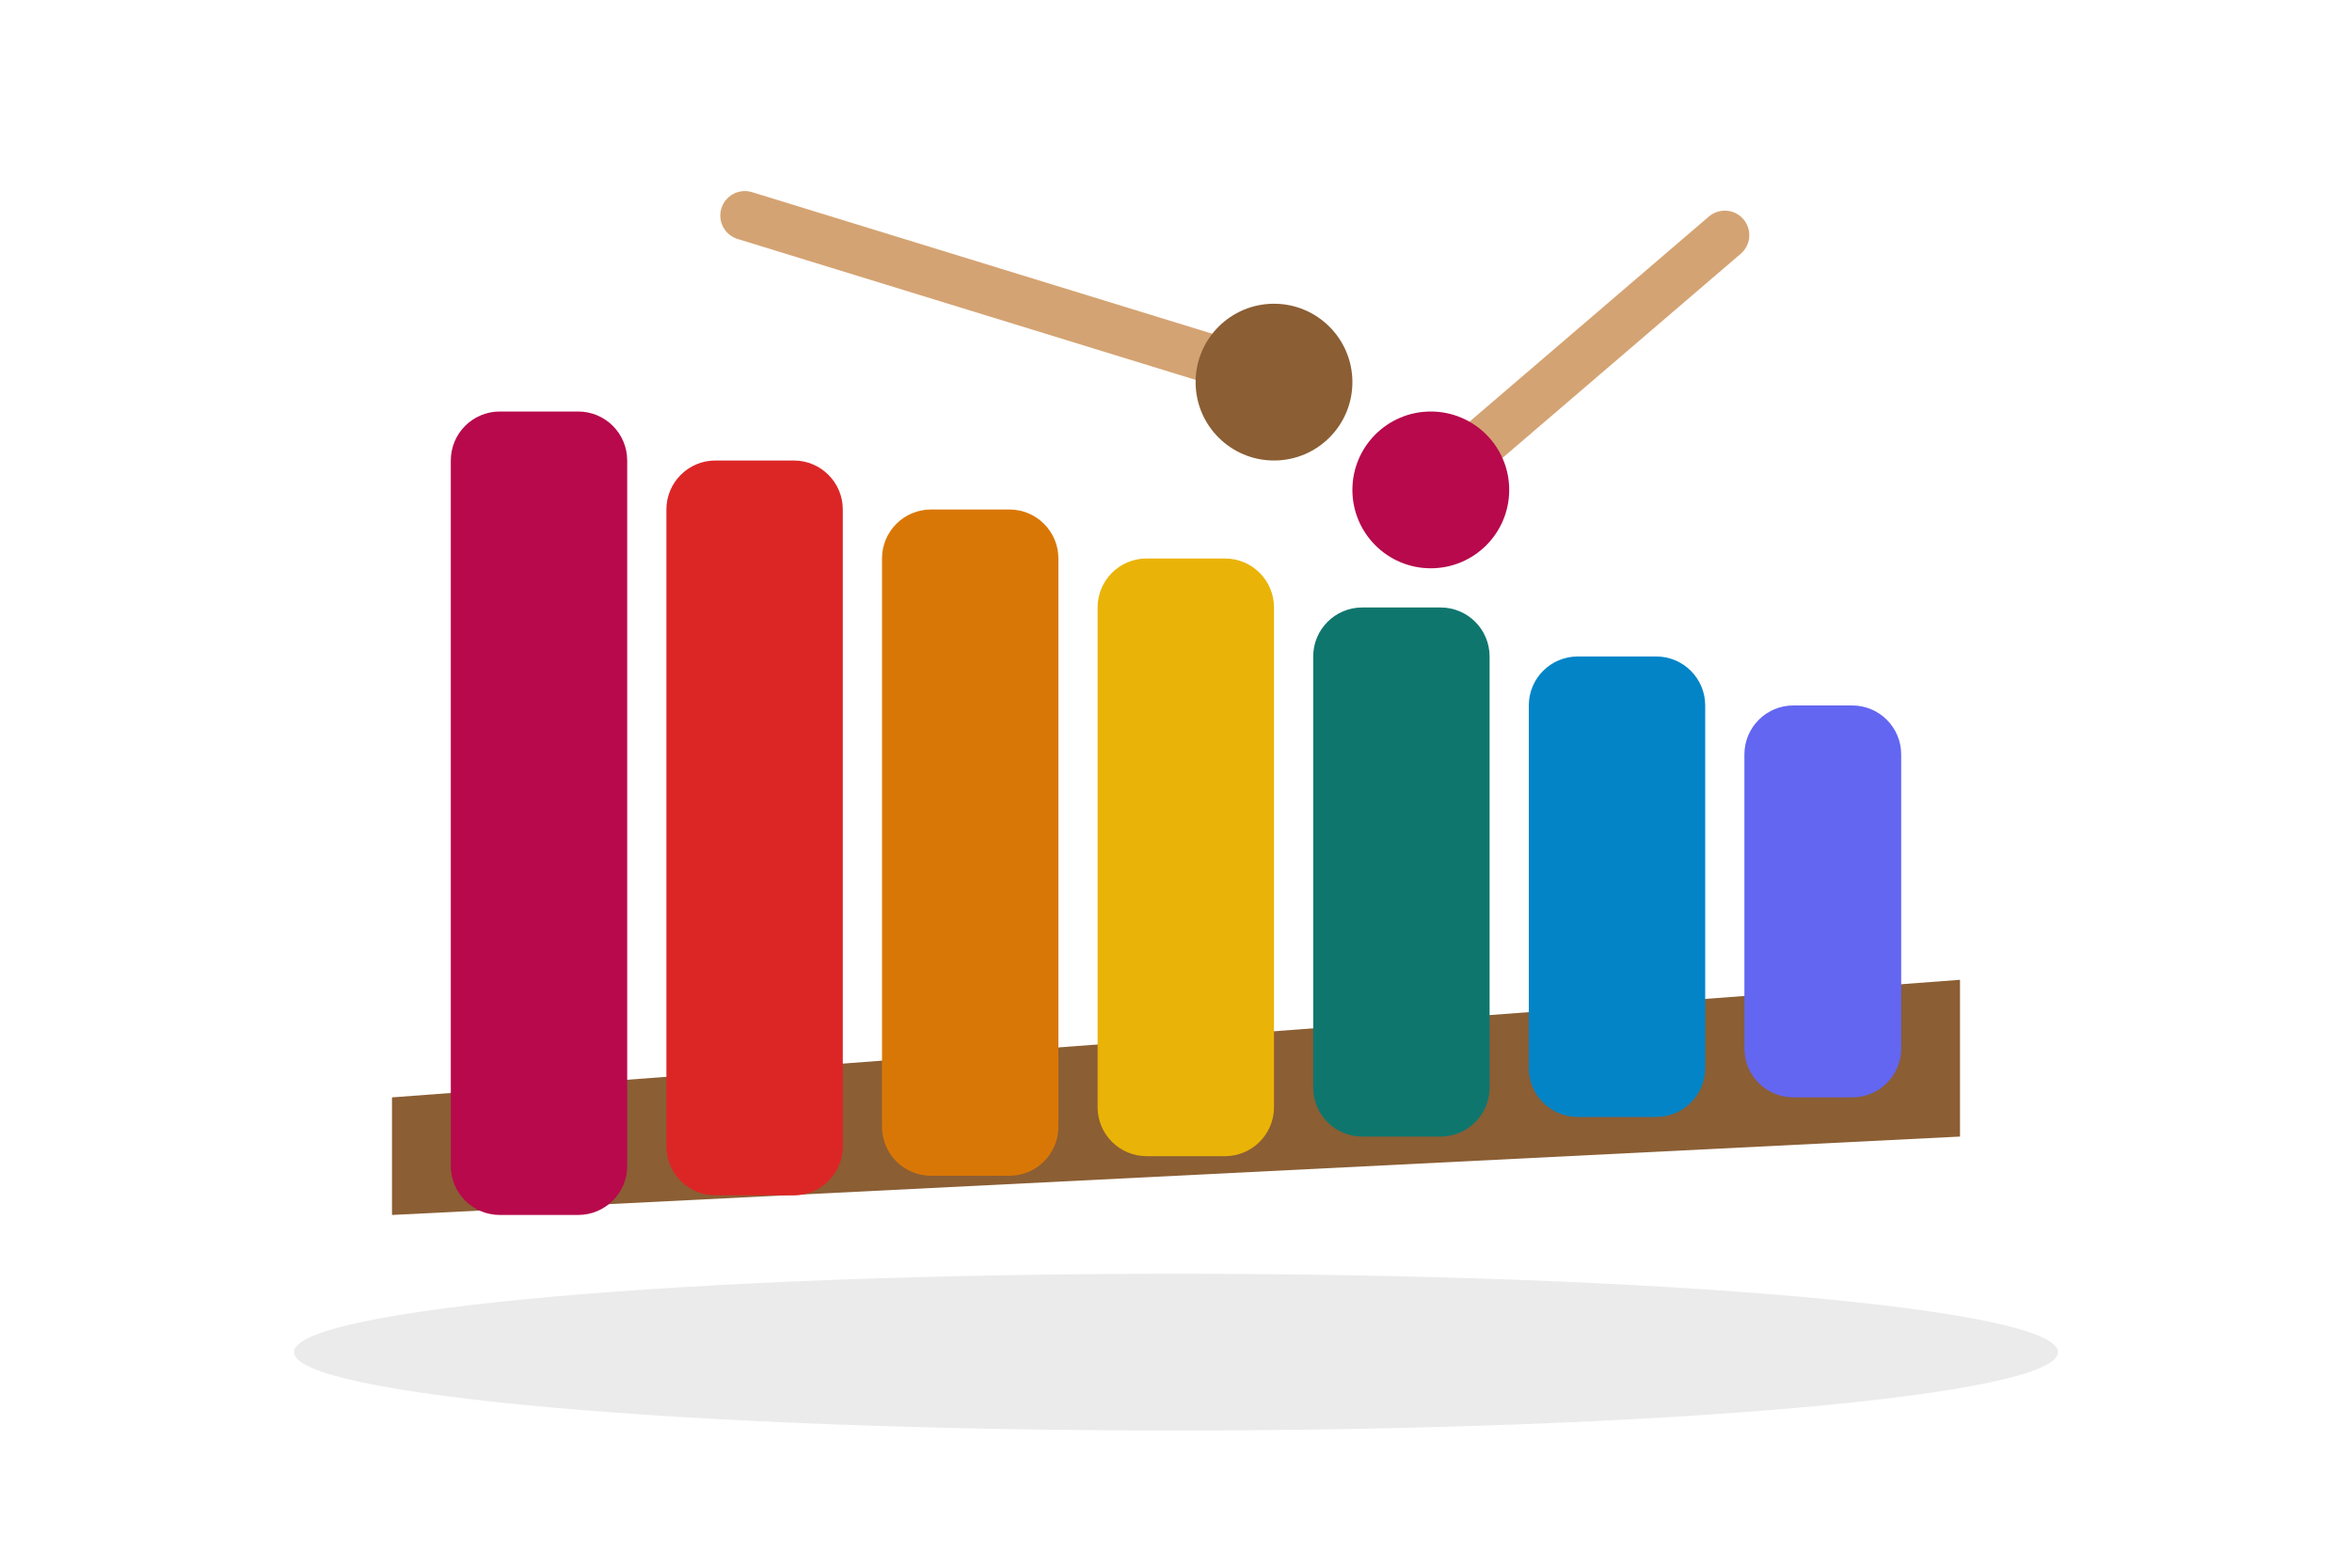
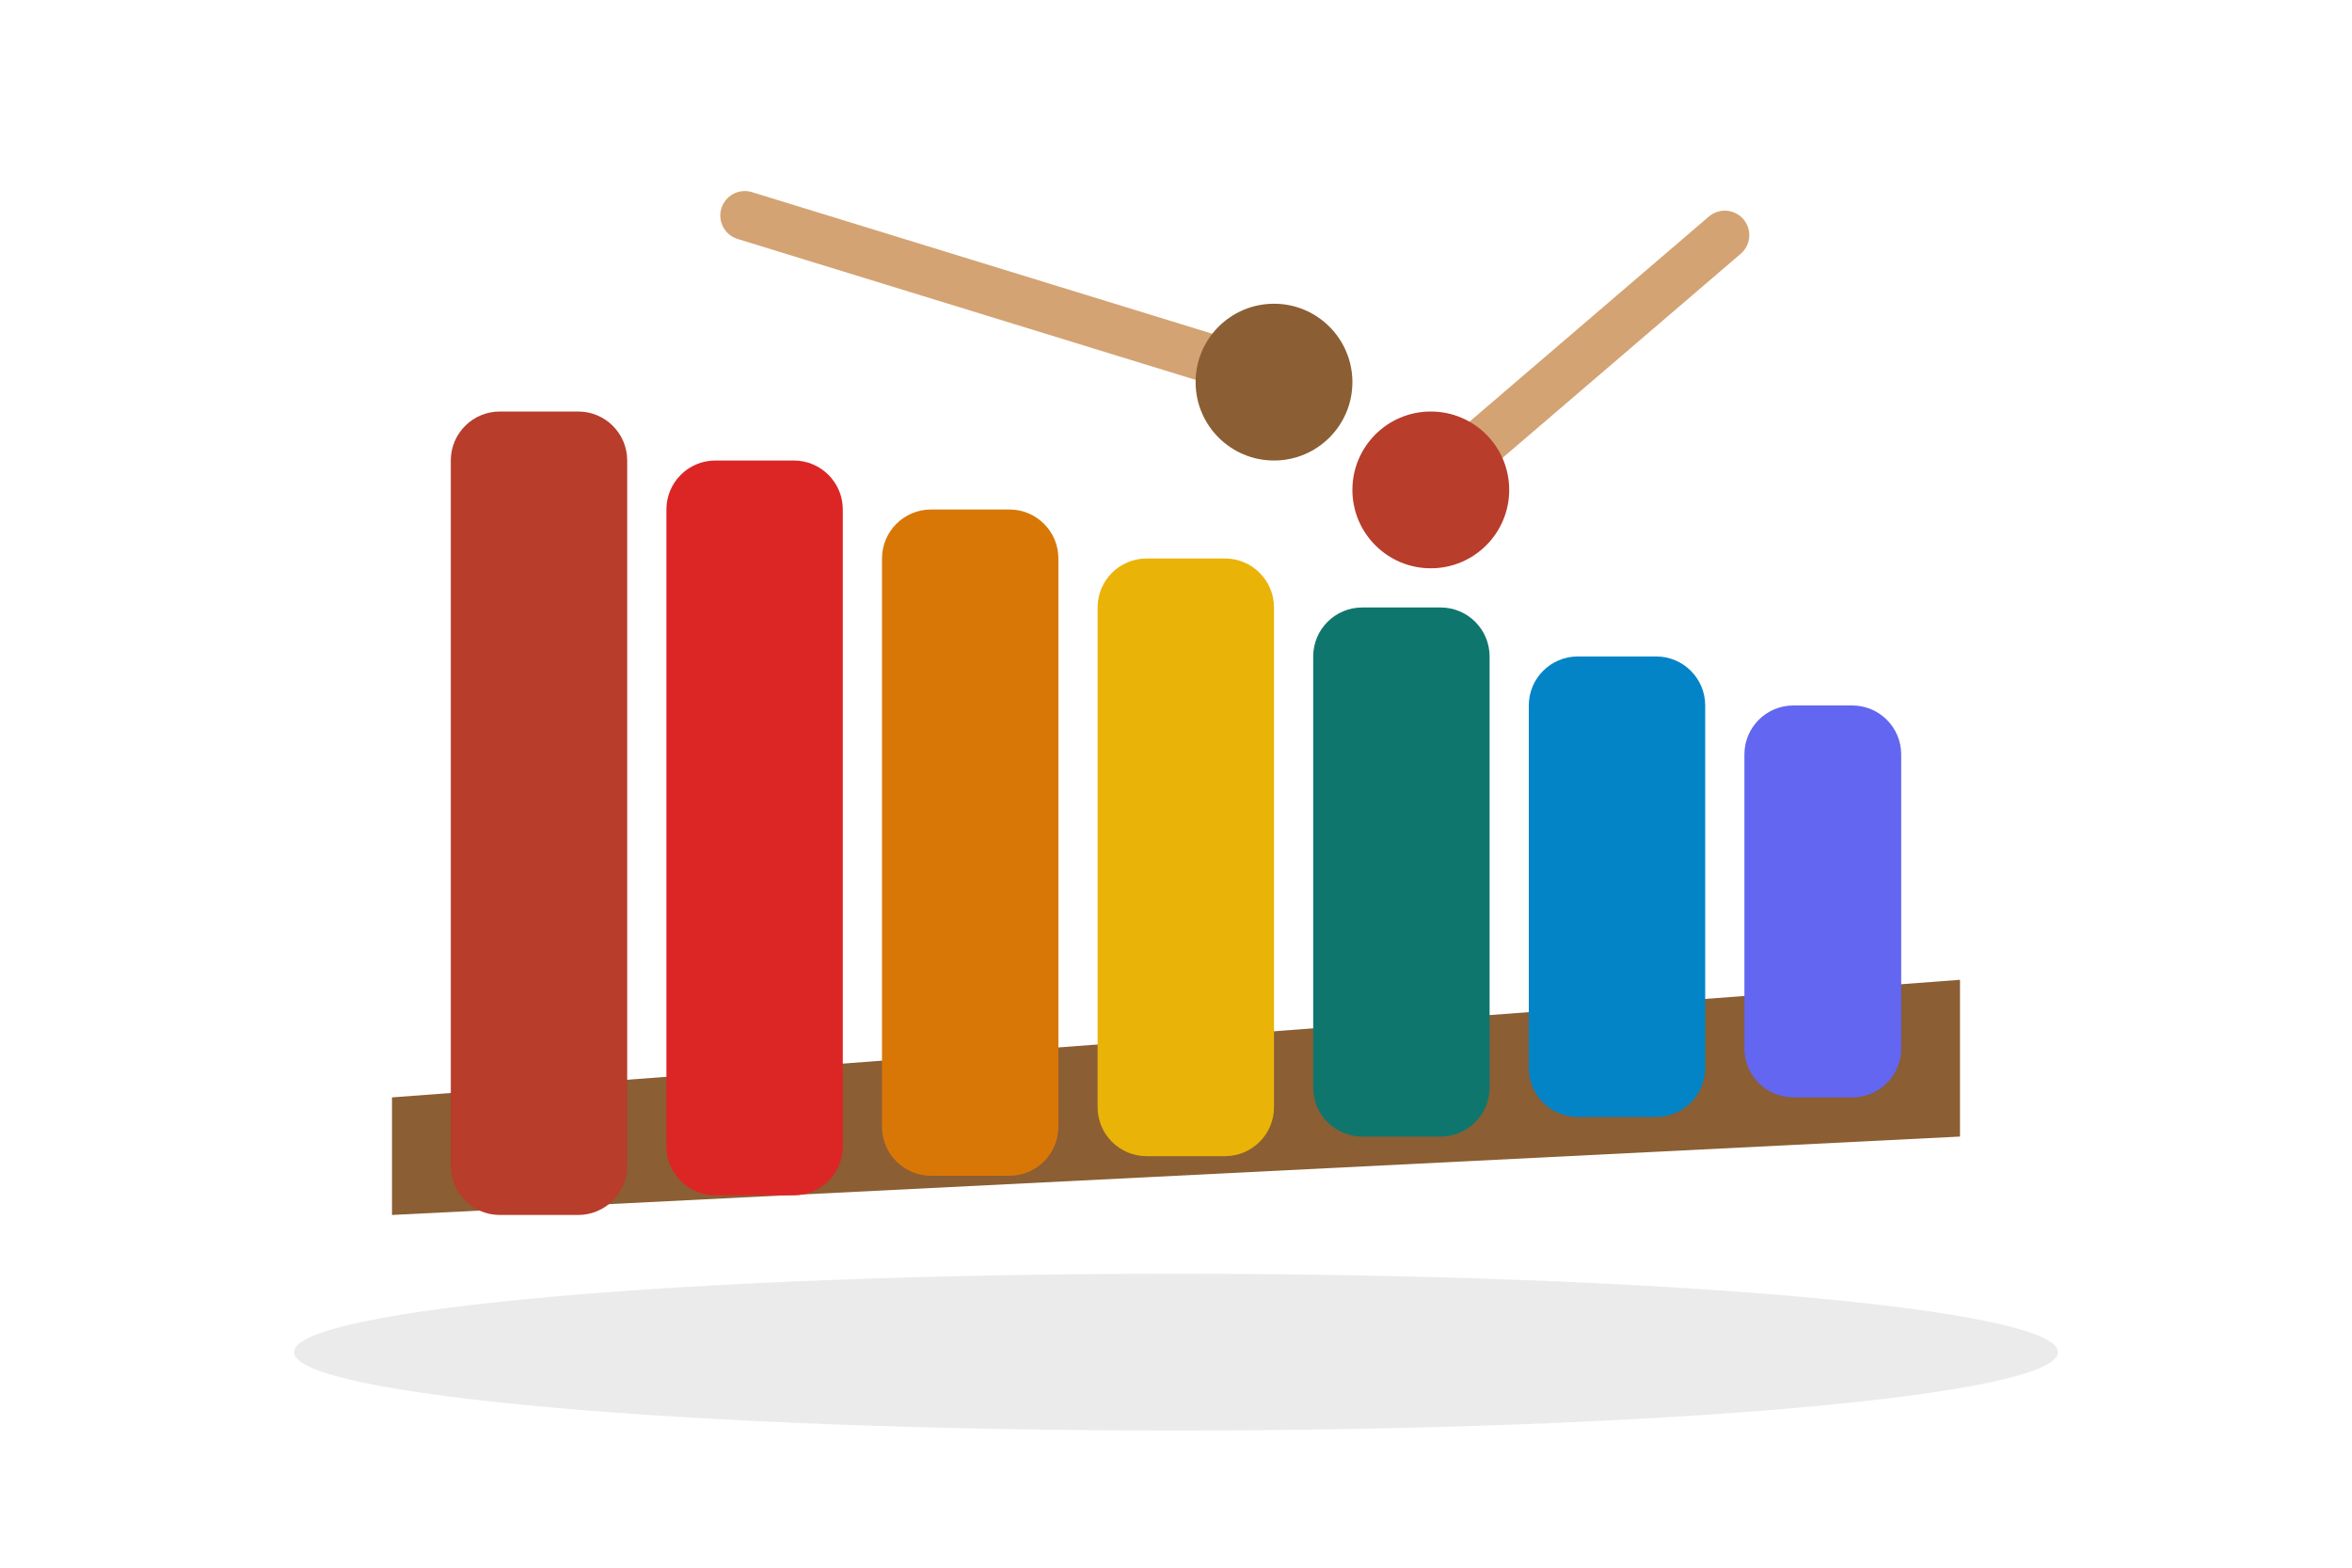
<svg xmlns="http://www.w3.org/2000/svg" viewBox="0 0 240 160" fill="none">
  <ellipse cx="120" cy="138" rx="90" ry="8" fill="#000" opacity="0.08" />
  <path d="M40 112 L200 100 L200 116 L40 124 Z" fill="#8b5e34" />
-   <rect x="46" y="42" width="18" height="82" rx="5" fill="#b7094c" />
+   <rect x="46" y="42" width="18" height="82" rx="5" fill="#b83d2b" />
  <rect x="68" y="47" width="18" height="75" rx="5" fill="#dc2626" />
  <rect x="90" y="52" width="18" height="68" rx="5" fill="#d97706" />
  <rect x="112" y="57" width="18" height="61" rx="5" fill="#eab308" />
  <rect x="134" y="62" width="18" height="54" rx="5" fill="#0f766e" />
  <rect x="156" y="67" width="18" height="47" rx="5" fill="#0284c7" />
  <rect x="178" y="72" width="16" height="40" rx="5" fill="#6366f1" />
  <line x1="76" y1="22" x2="128" y2="38" stroke="#d4a373" stroke-width="5" stroke-linecap="round" />
  <circle cx="130" cy="39" r="8" fill="#8b5e34" />
  <line x1="176" y1="24" x2="148" y2="48" stroke="#d4a373" stroke-width="5" stroke-linecap="round" />
-   <circle cx="146" cy="50" r="8" fill="#b7094c" />
+   <circle cx="146" cy="50" r="8" fill="#b83d2b" />
</svg>
